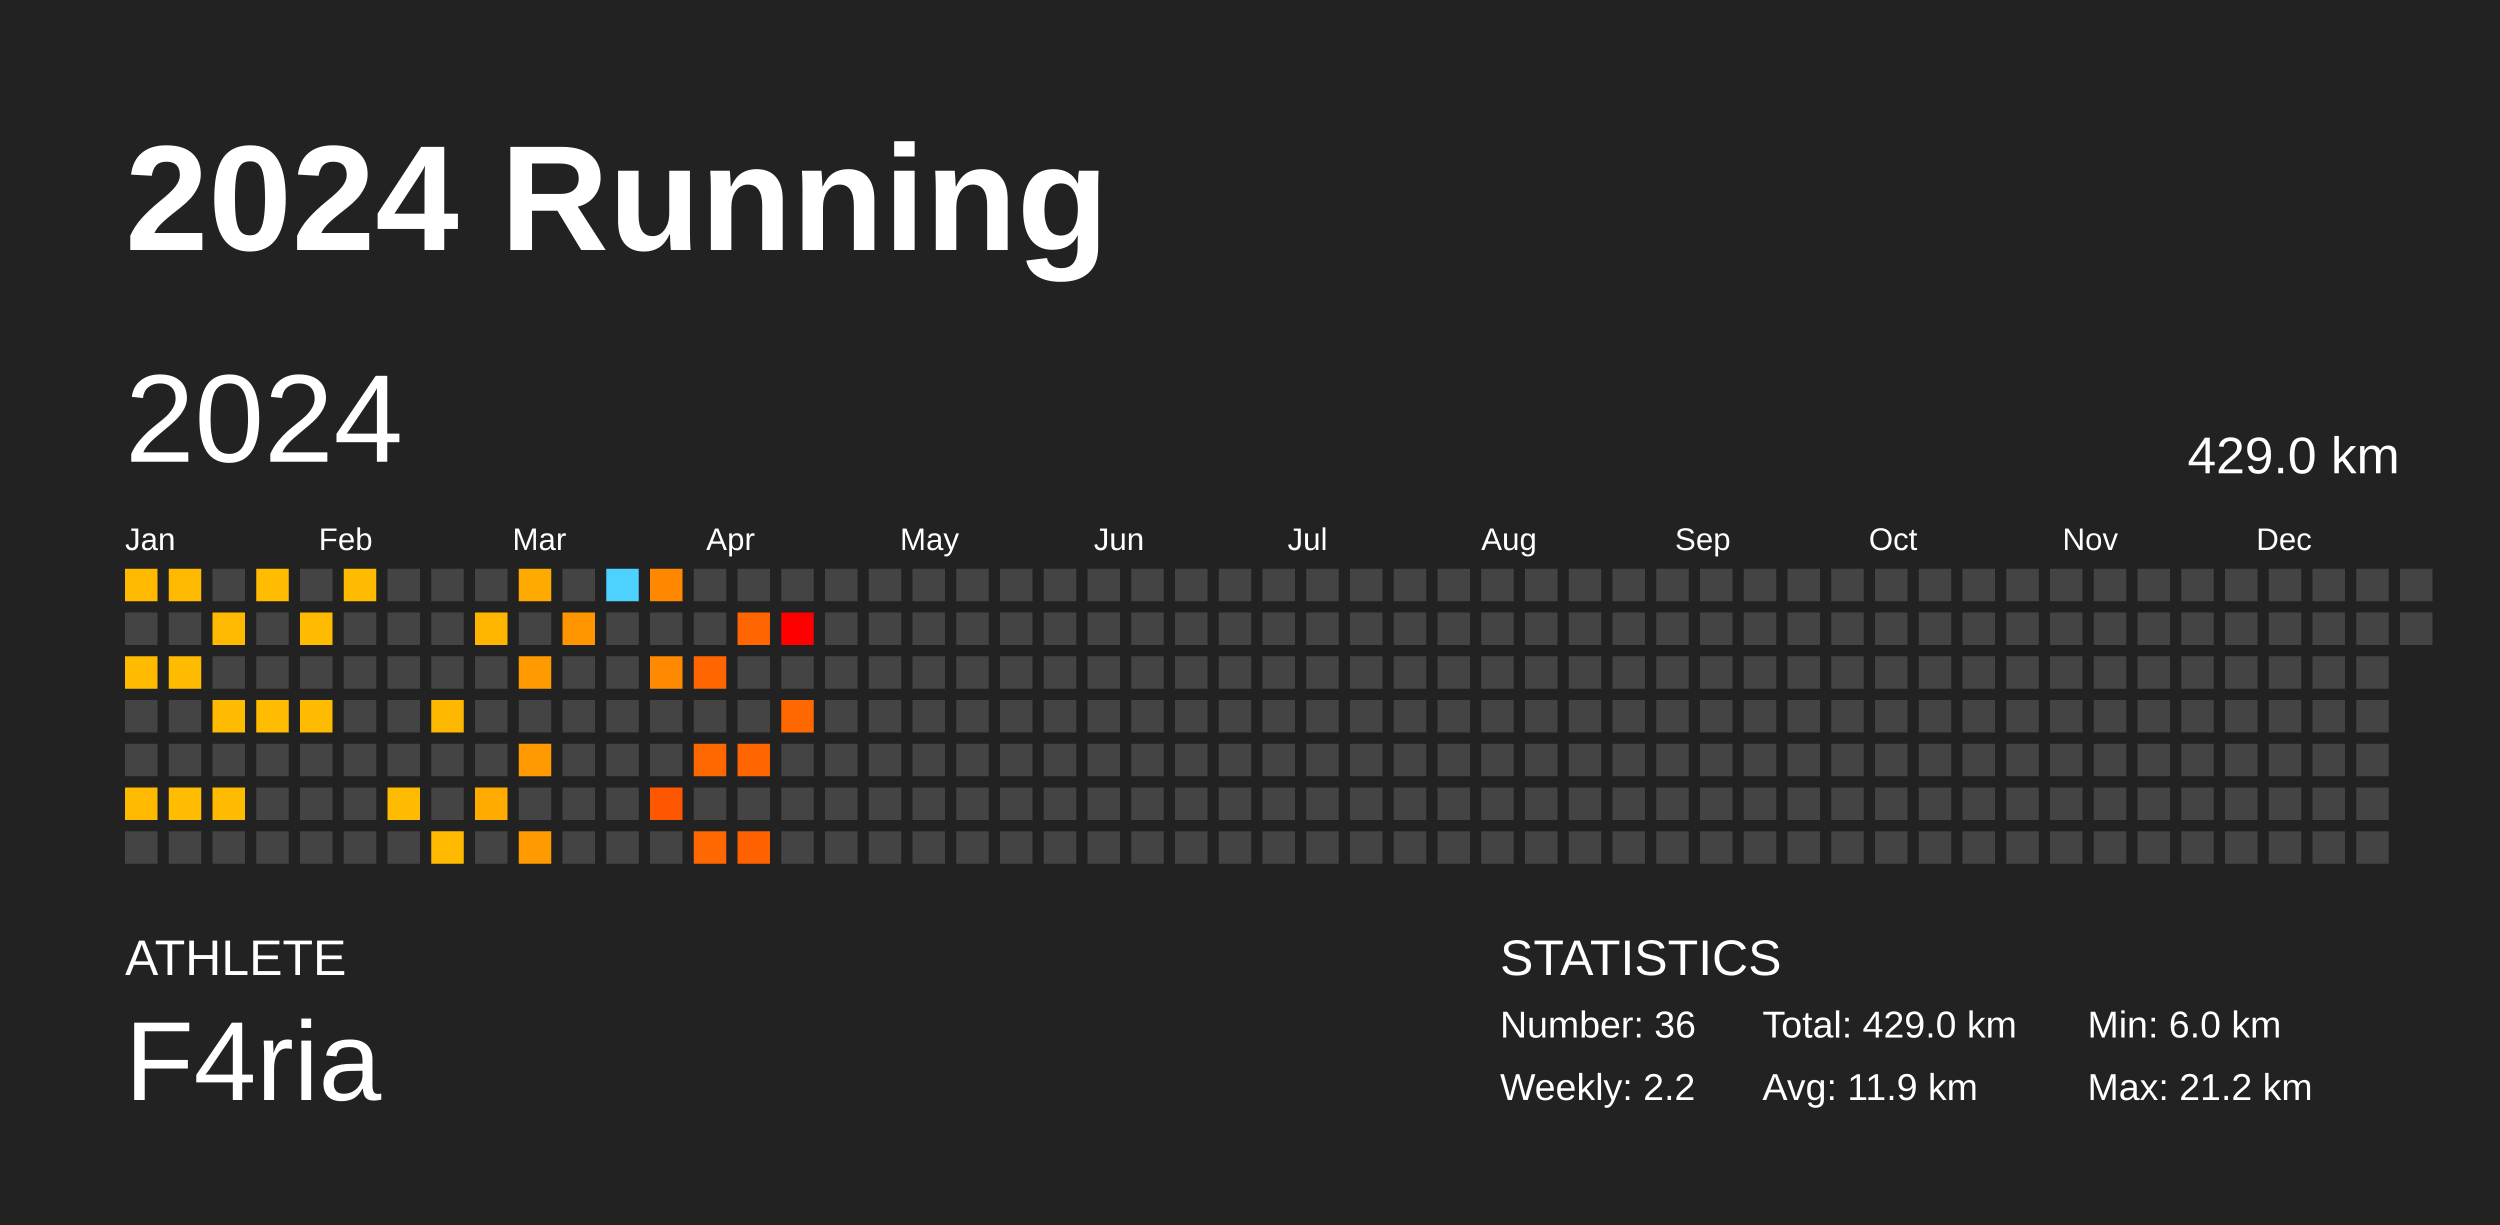
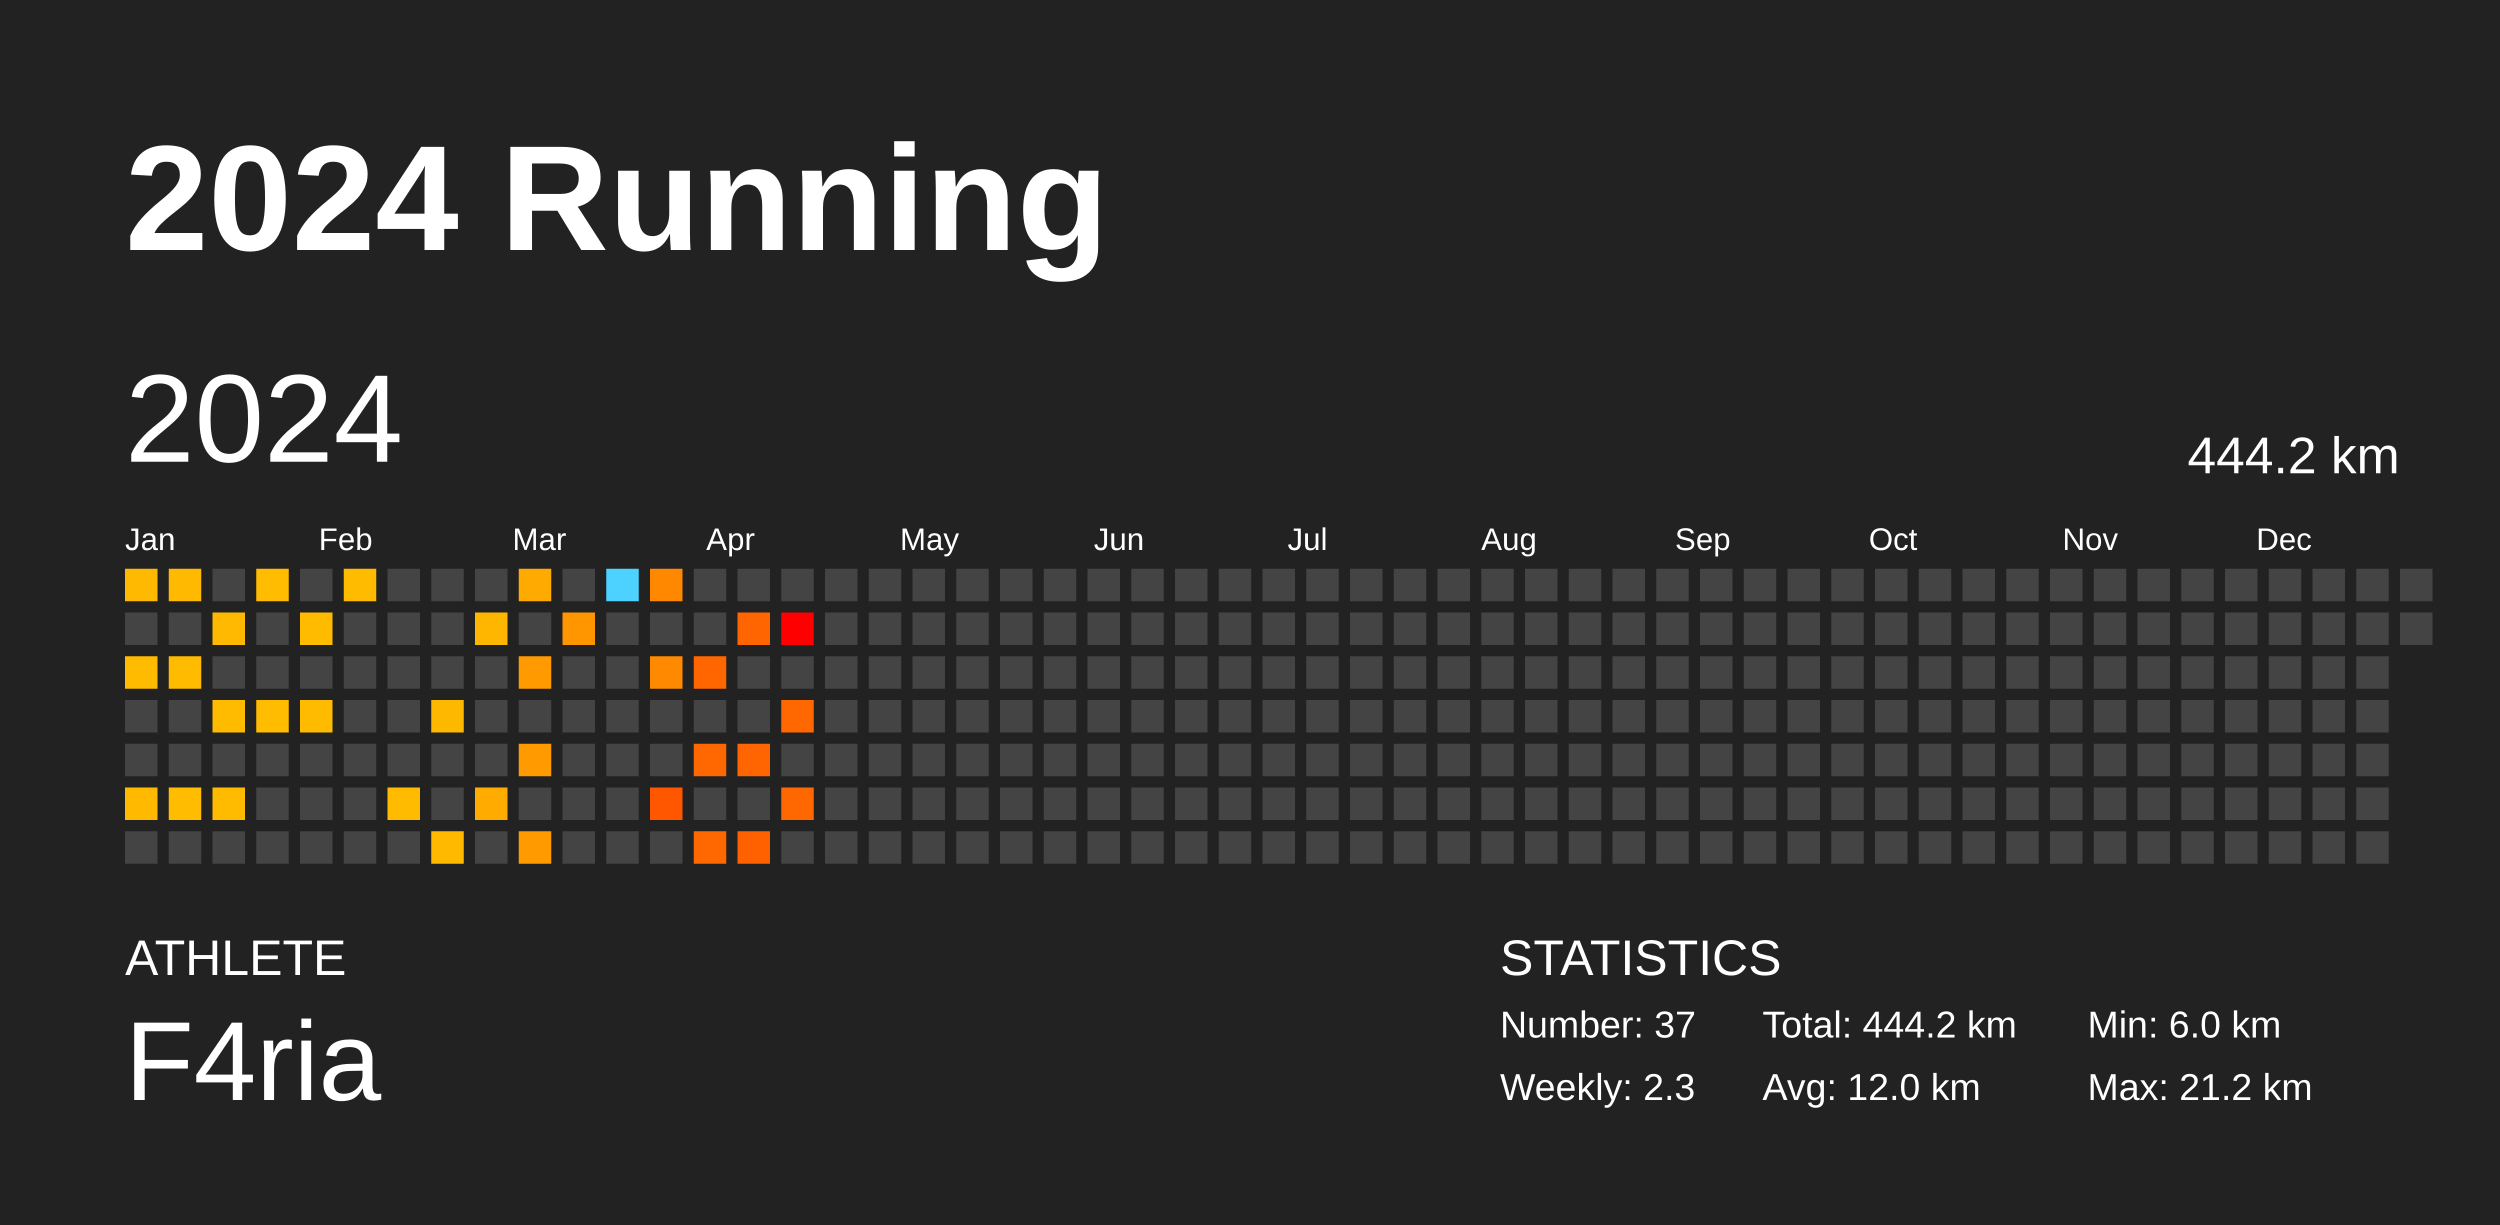
<svg xmlns="http://www.w3.org/2000/svg" baseProfile="full" height="98mm" version="1.1" viewBox="0,0,200,98" width="200mm">
  <defs />
  <rect fill="#222222" height="98" width="200" x="0" y="0" />
  <text fill="#FFFFFF" style="font-size:12px; font-family:Arial; font-weight:bold;" x="10" y="20">2024 Running</text>
  <text fill="#FFFFFF" style="font-size:4px; font-family:Arial" x="10" y="78">ATHLETE</text>
  <text fill="#FFFFFF" style="font-size:9px; font-family:Arial" x="10" y="88">F4ria</text>
  <text fill="#FFFFFF" style="font-size:4px; font-family:Arial" x="120" y="78">STATISTICS</text>
-   <text fill="#FFFFFF" style="font-size:3px; font-family:Arial" x="120" y="83">Number: 36</text>
-   <text fill="#FFFFFF" style="font-size:3px; font-family:Arial" x="120" y="88">Weekly: 2.2</text>
-   <text fill="#FFFFFF" style="font-size:3px; font-family:Arial" x="141" y="83">Total: 429.0 km</text>
-   <text fill="#FFFFFF" style="font-size:3px; font-family:Arial" x="141" y="88">Avg: 11.9 km</text>
+   <text fill="#FFFFFF" style="font-size:3px; font-family:Arial" x="120" y="83">Number: 37</text>
+   <text fill="#FFFFFF" style="font-size:3px; font-family:Arial" x="120" y="88">Weekly: 2.3</text>
+   <text fill="#FFFFFF" style="font-size:3px; font-family:Arial" x="141" y="83">Total: 444.2 km</text>
+   <text fill="#FFFFFF" style="font-size:3px; font-family:Arial" x="141" y="88">Avg: 12.0 km</text>
  <text fill="#FFFFFF" style="font-size:3px; font-family:Arial" x="167" y="83">Min: 6.0 km</text>
  <text fill="#FFFFFF" style="font-size:3px; font-family:Arial" x="167" y="88">Max: 21.2 km</text>
  <text dominant-baseline="hanging" fill="#FFFFFF" style="font-size:10.0px; font-family:Arial;" x="10" y="30">2024</text>
-   <text dominant-baseline="hanging" fill="#FFFFFF" style="font-size:4.125px; font-family:Arial;" x="175" y="35">429.0 km</text>
+   <text dominant-baseline="hanging" fill="#FFFFFF" style="font-size:4.125px; font-family:Arial;" x="175" y="35">444.2 km</text>
  <text fill="#FFFFFF" style="font-size:2.5px; font-family:Arial" x="10.0" y="44">Jan</text>
  <text fill="#FFFFFF" style="font-size:2.5px; font-family:Arial" x="25.5" y="44">Feb</text>
  <text fill="#FFFFFF" style="font-size:2.5px; font-family:Arial" x="41.0" y="44">Mar</text>
  <text fill="#FFFFFF" style="font-size:2.5px; font-family:Arial" x="56.5" y="44">Apr</text>
  <text fill="#FFFFFF" style="font-size:2.5px; font-family:Arial" x="72.0" y="44">May</text>
  <text fill="#FFFFFF" style="font-size:2.5px; font-family:Arial" x="87.5" y="44">Jun</text>
  <text fill="#FFFFFF" style="font-size:2.5px; font-family:Arial" x="103.0" y="44">Jul</text>
  <text fill="#FFFFFF" style="font-size:2.5px; font-family:Arial" x="118.5" y="44">Aug</text>
  <text fill="#FFFFFF" style="font-size:2.5px; font-family:Arial" x="134.0" y="44">Sep</text>
  <text fill="#FFFFFF" style="font-size:2.5px; font-family:Arial" x="149.5" y="44">Oct</text>
  <text fill="#FFFFFF" style="font-size:2.5px; font-family:Arial" x="165.0" y="44">Nov</text>
  <text fill="#FFFFFF" style="font-size:2.5px; font-family:Arial" x="180.5" y="44">Dec</text>
  <rect fill="#ffb900" height="2.6" width="2.6" x="10.0" y="45.5" />
  <rect fill="#444444" height="2.6" width="2.6" x="10.0" y="49.0" />
  <rect fill="#ffbb00" height="2.6" width="2.6" x="10.0" y="52.5" />
  <rect fill="#444444" height="2.6" width="2.6" x="10.0" y="56.0" />
  <rect fill="#444444" height="2.6" width="2.6" x="10.0" y="59.5" />
  <rect fill="#ffba00" height="2.6" width="2.6" x="10.0" y="63.0" />
  <rect fill="#444444" height="2.6" width="2.6" x="10.0" y="66.5" />
  <rect fill="#ffb900" height="2.6" width="2.6" x="13.5" y="45.5" />
  <rect fill="#444444" height="2.6" width="2.6" x="13.5" y="49.0" />
  <rect fill="#ffbb00" height="2.6" width="2.6" x="13.5" y="52.5" />
  <rect fill="#444444" height="2.6" width="2.6" x="13.5" y="56.0" />
  <rect fill="#444444" height="2.6" width="2.6" x="13.5" y="59.5" />
  <rect fill="#ffbc00" height="2.6" width="2.6" x="13.5" y="63.0" />
  <rect fill="#444444" height="2.6" width="2.6" x="13.5" y="66.5" />
  <rect fill="#444444" height="2.6" width="2.6" x="17.0" y="45.5" />
  <rect fill="#ffb900" height="2.6" width="2.6" x="17.0" y="49.0" />
  <rect fill="#444444" height="2.6" width="2.6" x="17.0" y="52.5" />
  <rect fill="#ffbb00" height="2.6" width="2.6" x="17.0" y="56.0" />
  <rect fill="#444444" height="2.6" width="2.6" x="17.0" y="59.5" />
  <rect fill="#ffbb00" height="2.6" width="2.6" x="17.0" y="63.0" />
  <rect fill="#444444" height="2.6" width="2.6" x="17.0" y="66.5" />
  <rect fill="#ffbc00" height="2.6" width="2.6" x="20.5" y="45.5" />
  <rect fill="#444444" height="2.6" width="2.6" x="20.5" y="49.0" />
  <rect fill="#444444" height="2.6" width="2.6" x="20.5" y="52.5" />
  <rect fill="#ffbc00" height="2.6" width="2.6" x="20.5" y="56.0" />
  <rect fill="#444444" height="2.6" width="2.6" x="20.5" y="59.5" />
  <rect fill="#444444" height="2.6" width="2.6" x="20.5" y="63.0" />
  <rect fill="#444444" height="2.6" width="2.6" x="20.5" y="66.5" />
  <rect fill="#444444" height="2.6" width="2.6" x="24.0" y="45.5" />
  <rect fill="#ffbb00" height="2.6" width="2.6" x="24.0" y="49.0" />
  <rect fill="#444444" height="2.6" width="2.6" x="24.0" y="52.5" />
  <rect fill="#ffbb00" height="2.6" width="2.6" x="24.0" y="56.0" />
  <rect fill="#444444" height="2.6" width="2.6" x="24.0" y="59.5" />
  <rect fill="#444444" height="2.6" width="2.6" x="24.0" y="63.0" />
  <rect fill="#444444" height="2.6" width="2.6" x="24.0" y="66.5" />
  <rect fill="#ffbb00" height="2.6" width="2.6" x="27.5" y="45.5" />
  <rect fill="#444444" height="2.6" width="2.6" x="27.5" y="49.0" />
  <rect fill="#444444" height="2.6" width="2.6" x="27.5" y="52.5" />
  <rect fill="#444444" height="2.6" width="2.6" x="27.5" y="56.0" />
  <rect fill="#444444" height="2.6" width="2.6" x="27.5" y="59.5" />
  <rect fill="#444444" height="2.6" width="2.6" x="27.5" y="63.0" />
  <rect fill="#444444" height="2.6" width="2.6" x="27.5" y="66.5" />
  <rect fill="#444444" height="2.6" width="2.6" x="31.0" y="45.5" />
  <rect fill="#444444" height="2.6" width="2.6" x="31.0" y="49.0" />
  <rect fill="#444444" height="2.6" width="2.6" x="31.0" y="52.5" />
  <rect fill="#444444" height="2.6" width="2.6" x="31.0" y="56.0" />
  <rect fill="#444444" height="2.6" width="2.6" x="31.0" y="59.5" />
  <rect fill="#ffbb00" height="2.6" width="2.6" x="31.0" y="63.0" />
  <rect fill="#444444" height="2.6" width="2.6" x="31.0" y="66.5" />
  <rect fill="#444444" height="2.6" width="2.6" x="34.5" y="45.5" />
  <rect fill="#444444" height="2.6" width="2.6" x="34.5" y="49.0" />
  <rect fill="#444444" height="2.6" width="2.6" x="34.5" y="52.5" />
  <rect fill="#ffb800" height="2.6" width="2.6" x="34.5" y="56.0" />
  <rect fill="#444444" height="2.6" width="2.6" x="34.5" y="59.5" />
  <rect fill="#444444" height="2.6" width="2.6" x="34.5" y="63.0" />
  <rect fill="#ffba00" height="2.6" width="2.6" x="34.5" y="66.5" />
  <rect fill="#444444" height="2.6" width="2.6" x="38.0" y="45.5" />
  <rect fill="#ffb600" height="2.6" width="2.6" x="38.0" y="49.0" />
  <rect fill="#444444" height="2.6" width="2.6" x="38.0" y="52.5" />
  <rect fill="#444444" height="2.6" width="2.6" x="38.0" y="56.0" />
  <rect fill="#444444" height="2.6" width="2.6" x="38.0" y="59.5" />
  <rect fill="#ffab00" height="2.6" width="2.6" x="38.0" y="63.0" />
  <rect fill="#444444" height="2.6" width="2.6" x="38.0" y="66.5" />
  <rect fill="#ffaa00" height="2.6" width="2.6" x="41.5" y="45.5" />
  <rect fill="#444444" height="2.6" width="2.6" x="41.5" y="49.0" />
  <rect fill="#ff9b00" height="2.6" width="2.6" x="41.5" y="52.5" />
  <rect fill="#444444" height="2.6" width="2.6" x="41.5" y="56.0" />
  <rect fill="#ff9a00" height="2.6" width="2.6" x="41.5" y="59.5" />
  <rect fill="#444444" height="2.6" width="2.6" x="41.5" y="63.0" />
  <rect fill="#ff9a00" height="2.6" width="2.6" x="41.5" y="66.5" />
  <rect fill="#444444" height="2.6" width="2.6" x="45.0" y="45.5" />
  <rect fill="#ff9600" height="2.6" width="2.6" x="45.0" y="49.0" />
  <rect fill="#444444" height="2.6" width="2.6" x="45.0" y="52.5" />
  <rect fill="#444444" height="2.6" width="2.6" x="45.0" y="56.0" />
  <rect fill="#444444" height="2.6" width="2.6" x="45.0" y="59.5" />
  <rect fill="#444444" height="2.6" width="2.6" x="45.0" y="63.0" />
  <rect fill="#444444" height="2.6" width="2.6" x="45.0" y="66.5" />
  <rect fill="#4dd2ff" height="2.6" width="2.6" x="48.5" y="45.5" />
  <rect fill="#444444" height="2.6" width="2.6" x="48.5" y="49.0" />
  <rect fill="#444444" height="2.6" width="2.6" x="48.5" y="52.5" />
  <rect fill="#444444" height="2.6" width="2.6" x="48.5" y="56.0" />
  <rect fill="#444444" height="2.6" width="2.6" x="48.5" y="59.5" />
  <rect fill="#444444" height="2.6" width="2.6" x="48.5" y="63.0" />
  <rect fill="#444444" height="2.6" width="2.6" x="48.5" y="66.5" />
  <rect fill="#ff8800" height="2.6" width="2.6" x="52.0" y="45.5" />
  <rect fill="#444444" height="2.6" width="2.6" x="52.0" y="49.0" />
  <rect fill="#ff8900" height="2.6" width="2.6" x="52.0" y="52.5" />
  <rect fill="#444444" height="2.6" width="2.6" x="52.0" y="56.0" />
  <rect fill="#444444" height="2.6" width="2.6" x="52.0" y="59.5" />
  <rect fill="#ff5700" height="2.6" width="2.6" x="52.0" y="63.0" />
  <rect fill="#444444" height="2.6" width="2.6" x="52.0" y="66.5" />
  <rect fill="#444444" height="2.6" width="2.6" x="55.5" y="45.5" />
  <rect fill="#444444" height="2.6" width="2.6" x="55.5" y="49.0" />
  <rect fill="#ff6600" height="2.6" width="2.6" x="55.5" y="52.5" />
  <rect fill="#444444" height="2.6" width="2.6" x="55.5" y="56.0" />
  <rect fill="#ff6800" height="2.6" width="2.6" x="55.5" y="59.5" />
  <rect fill="#444444" height="2.6" width="2.6" x="55.5" y="63.0" />
  <rect fill="#ff6700" height="2.6" width="2.6" x="55.5" y="66.5" />
  <rect fill="#444444" height="2.6" width="2.6" x="59.0" y="45.5" />
  <rect fill="#ff6500" height="2.6" width="2.6" x="59.0" y="49.0" />
  <rect fill="#444444" height="2.6" width="2.6" x="59.0" y="52.5" />
  <rect fill="#444444" height="2.6" width="2.6" x="59.0" y="56.0" />
  <rect fill="#ff6500" height="2.6" width="2.6" x="59.0" y="59.5" />
  <rect fill="#444444" height="2.6" width="2.6" x="59.0" y="63.0" />
  <rect fill="#ff6000" height="2.6" width="2.6" x="59.0" y="66.5" />
  <rect fill="#444444" height="2.6" width="2.6" x="62.5" y="45.5" />
  <rect fill="red" height="2.6" width="2.6" x="62.5" y="49.0" />
  <rect fill="#444444" height="2.6" width="2.6" x="62.5" y="52.5" />
  <rect fill="#ff6700" height="2.6" width="2.6" x="62.5" y="56.0" />
  <rect fill="#444444" height="2.6" width="2.6" x="62.5" y="59.5" />
-   <rect fill="#444444" height="2.6" width="2.6" x="62.5" y="63.0" />
+   <rect fill="#ff6700" height="2.6" width="2.6" x="62.5" y="63.0" />
  <rect fill="#444444" height="2.6" width="2.6" x="62.5" y="66.5" />
  <rect fill="#444444" height="2.6" width="2.6" x="66.0" y="45.5" />
  <rect fill="#444444" height="2.6" width="2.6" x="66.0" y="49.0" />
  <rect fill="#444444" height="2.6" width="2.6" x="66.0" y="52.5" />
  <rect fill="#444444" height="2.6" width="2.6" x="66.0" y="56.0" />
  <rect fill="#444444" height="2.6" width="2.6" x="66.0" y="59.5" />
  <rect fill="#444444" height="2.6" width="2.6" x="66.0" y="63.0" />
  <rect fill="#444444" height="2.6" width="2.6" x="66.0" y="66.5" />
  <rect fill="#444444" height="2.6" width="2.6" x="69.5" y="45.5" />
  <rect fill="#444444" height="2.6" width="2.6" x="69.5" y="49.0" />
  <rect fill="#444444" height="2.6" width="2.6" x="69.5" y="52.5" />
  <rect fill="#444444" height="2.6" width="2.6" x="69.5" y="56.0" />
  <rect fill="#444444" height="2.6" width="2.6" x="69.5" y="59.5" />
  <rect fill="#444444" height="2.6" width="2.6" x="69.5" y="63.0" />
  <rect fill="#444444" height="2.6" width="2.6" x="69.5" y="66.5" />
  <rect fill="#444444" height="2.6" width="2.6" x="73.0" y="45.5" />
  <rect fill="#444444" height="2.6" width="2.6" x="73.0" y="49.0" />
  <rect fill="#444444" height="2.6" width="2.6" x="73.0" y="52.5" />
  <rect fill="#444444" height="2.6" width="2.6" x="73.0" y="56.0" />
  <rect fill="#444444" height="2.6" width="2.6" x="73.0" y="59.5" />
  <rect fill="#444444" height="2.6" width="2.6" x="73.0" y="63.0" />
  <rect fill="#444444" height="2.6" width="2.6" x="73.0" y="66.5" />
  <rect fill="#444444" height="2.6" width="2.6" x="76.5" y="45.5" />
  <rect fill="#444444" height="2.6" width="2.6" x="76.5" y="49.0" />
  <rect fill="#444444" height="2.6" width="2.6" x="76.5" y="52.5" />
  <rect fill="#444444" height="2.6" width="2.6" x="76.5" y="56.0" />
  <rect fill="#444444" height="2.6" width="2.6" x="76.5" y="59.5" />
  <rect fill="#444444" height="2.6" width="2.6" x="76.5" y="63.0" />
  <rect fill="#444444" height="2.6" width="2.6" x="76.5" y="66.5" />
  <rect fill="#444444" height="2.6" width="2.6" x="80.0" y="45.5" />
  <rect fill="#444444" height="2.6" width="2.6" x="80.0" y="49.0" />
  <rect fill="#444444" height="2.6" width="2.6" x="80.0" y="52.5" />
  <rect fill="#444444" height="2.6" width="2.6" x="80.0" y="56.0" />
  <rect fill="#444444" height="2.6" width="2.6" x="80.0" y="59.5" />
  <rect fill="#444444" height="2.6" width="2.6" x="80.0" y="63.0" />
  <rect fill="#444444" height="2.6" width="2.6" x="80.0" y="66.5" />
  <rect fill="#444444" height="2.6" width="2.6" x="83.5" y="45.5" />
  <rect fill="#444444" height="2.6" width="2.6" x="83.5" y="49.0" />
  <rect fill="#444444" height="2.6" width="2.6" x="83.5" y="52.5" />
  <rect fill="#444444" height="2.6" width="2.6" x="83.5" y="56.0" />
  <rect fill="#444444" height="2.6" width="2.6" x="83.5" y="59.5" />
  <rect fill="#444444" height="2.6" width="2.6" x="83.5" y="63.0" />
  <rect fill="#444444" height="2.6" width="2.6" x="83.5" y="66.5" />
  <rect fill="#444444" height="2.6" width="2.6" x="87.0" y="45.5" />
  <rect fill="#444444" height="2.6" width="2.6" x="87.0" y="49.0" />
  <rect fill="#444444" height="2.6" width="2.6" x="87.0" y="52.5" />
  <rect fill="#444444" height="2.6" width="2.6" x="87.0" y="56.0" />
  <rect fill="#444444" height="2.6" width="2.6" x="87.0" y="59.5" />
  <rect fill="#444444" height="2.6" width="2.6" x="87.0" y="63.0" />
  <rect fill="#444444" height="2.6" width="2.6" x="87.0" y="66.5" />
  <rect fill="#444444" height="2.6" width="2.6" x="90.5" y="45.5" />
  <rect fill="#444444" height="2.6" width="2.6" x="90.5" y="49.0" />
  <rect fill="#444444" height="2.6" width="2.6" x="90.5" y="52.5" />
  <rect fill="#444444" height="2.6" width="2.6" x="90.5" y="56.0" />
  <rect fill="#444444" height="2.6" width="2.6" x="90.5" y="59.5" />
  <rect fill="#444444" height="2.6" width="2.6" x="90.5" y="63.0" />
  <rect fill="#444444" height="2.6" width="2.6" x="90.5" y="66.5" />
  <rect fill="#444444" height="2.6" width="2.6" x="94.0" y="45.5" />
  <rect fill="#444444" height="2.6" width="2.6" x="94.0" y="49.0" />
  <rect fill="#444444" height="2.6" width="2.6" x="94.0" y="52.5" />
  <rect fill="#444444" height="2.6" width="2.6" x="94.0" y="56.0" />
  <rect fill="#444444" height="2.6" width="2.6" x="94.0" y="59.5" />
  <rect fill="#444444" height="2.6" width="2.6" x="94.0" y="63.0" />
  <rect fill="#444444" height="2.6" width="2.6" x="94.0" y="66.5" />
  <rect fill="#444444" height="2.6" width="2.6" x="97.5" y="45.5" />
  <rect fill="#444444" height="2.6" width="2.6" x="97.5" y="49.0" />
  <rect fill="#444444" height="2.6" width="2.6" x="97.5" y="52.5" />
  <rect fill="#444444" height="2.6" width="2.6" x="97.5" y="56.0" />
  <rect fill="#444444" height="2.6" width="2.6" x="97.5" y="59.5" />
  <rect fill="#444444" height="2.6" width="2.6" x="97.5" y="63.0" />
  <rect fill="#444444" height="2.6" width="2.6" x="97.5" y="66.5" />
  <rect fill="#444444" height="2.6" width="2.6" x="101.0" y="45.5" />
  <rect fill="#444444" height="2.6" width="2.6" x="101.0" y="49.0" />
  <rect fill="#444444" height="2.6" width="2.6" x="101.0" y="52.5" />
  <rect fill="#444444" height="2.6" width="2.6" x="101.0" y="56.0" />
  <rect fill="#444444" height="2.6" width="2.6" x="101.0" y="59.5" />
  <rect fill="#444444" height="2.6" width="2.6" x="101.0" y="63.0" />
  <rect fill="#444444" height="2.6" width="2.6" x="101.0" y="66.5" />
  <rect fill="#444444" height="2.6" width="2.6" x="104.5" y="45.5" />
  <rect fill="#444444" height="2.6" width="2.6" x="104.5" y="49.0" />
  <rect fill="#444444" height="2.6" width="2.6" x="104.5" y="52.5" />
  <rect fill="#444444" height="2.6" width="2.6" x="104.5" y="56.0" />
  <rect fill="#444444" height="2.6" width="2.6" x="104.5" y="59.5" />
  <rect fill="#444444" height="2.6" width="2.6" x="104.5" y="63.0" />
  <rect fill="#444444" height="2.6" width="2.6" x="104.5" y="66.5" />
  <rect fill="#444444" height="2.6" width="2.6" x="108.0" y="45.5" />
  <rect fill="#444444" height="2.6" width="2.6" x="108.0" y="49.0" />
  <rect fill="#444444" height="2.6" width="2.6" x="108.0" y="52.5" />
  <rect fill="#444444" height="2.6" width="2.6" x="108.0" y="56.0" />
  <rect fill="#444444" height="2.6" width="2.6" x="108.0" y="59.5" />
  <rect fill="#444444" height="2.6" width="2.6" x="108.0" y="63.0" />
  <rect fill="#444444" height="2.6" width="2.6" x="108.0" y="66.5" />
  <rect fill="#444444" height="2.6" width="2.6" x="111.5" y="45.5" />
  <rect fill="#444444" height="2.6" width="2.6" x="111.5" y="49.0" />
  <rect fill="#444444" height="2.6" width="2.6" x="111.5" y="52.5" />
  <rect fill="#444444" height="2.6" width="2.6" x="111.5" y="56.0" />
  <rect fill="#444444" height="2.6" width="2.6" x="111.5" y="59.5" />
  <rect fill="#444444" height="2.6" width="2.6" x="111.5" y="63.0" />
  <rect fill="#444444" height="2.6" width="2.6" x="111.5" y="66.5" />
  <rect fill="#444444" height="2.6" width="2.6" x="115.0" y="45.5" />
  <rect fill="#444444" height="2.6" width="2.6" x="115.0" y="49.0" />
  <rect fill="#444444" height="2.6" width="2.6" x="115.0" y="52.5" />
  <rect fill="#444444" height="2.6" width="2.6" x="115.0" y="56.0" />
  <rect fill="#444444" height="2.6" width="2.6" x="115.0" y="59.5" />
  <rect fill="#444444" height="2.6" width="2.6" x="115.0" y="63.0" />
  <rect fill="#444444" height="2.6" width="2.6" x="115.0" y="66.5" />
  <rect fill="#444444" height="2.6" width="2.6" x="118.5" y="45.5" />
  <rect fill="#444444" height="2.6" width="2.6" x="118.5" y="49.0" />
  <rect fill="#444444" height="2.6" width="2.6" x="118.5" y="52.5" />
  <rect fill="#444444" height="2.6" width="2.6" x="118.5" y="56.0" />
  <rect fill="#444444" height="2.6" width="2.6" x="118.5" y="59.5" />
  <rect fill="#444444" height="2.6" width="2.6" x="118.5" y="63.0" />
  <rect fill="#444444" height="2.6" width="2.6" x="118.5" y="66.5" />
  <rect fill="#444444" height="2.6" width="2.6" x="122.0" y="45.5" />
  <rect fill="#444444" height="2.6" width="2.6" x="122.0" y="49.0" />
  <rect fill="#444444" height="2.6" width="2.6" x="122.0" y="52.5" />
  <rect fill="#444444" height="2.6" width="2.6" x="122.0" y="56.0" />
  <rect fill="#444444" height="2.6" width="2.6" x="122.0" y="59.5" />
  <rect fill="#444444" height="2.6" width="2.6" x="122.0" y="63.0" />
  <rect fill="#444444" height="2.6" width="2.6" x="122.0" y="66.5" />
  <rect fill="#444444" height="2.6" width="2.6" x="125.5" y="45.5" />
  <rect fill="#444444" height="2.6" width="2.6" x="125.5" y="49.0" />
  <rect fill="#444444" height="2.6" width="2.6" x="125.5" y="52.5" />
  <rect fill="#444444" height="2.6" width="2.6" x="125.5" y="56.0" />
  <rect fill="#444444" height="2.6" width="2.6" x="125.5" y="59.5" />
  <rect fill="#444444" height="2.6" width="2.6" x="125.5" y="63.0" />
  <rect fill="#444444" height="2.6" width="2.6" x="125.5" y="66.5" />
  <rect fill="#444444" height="2.6" width="2.6" x="129.0" y="45.5" />
  <rect fill="#444444" height="2.6" width="2.6" x="129.0" y="49.0" />
  <rect fill="#444444" height="2.6" width="2.6" x="129.0" y="52.5" />
  <rect fill="#444444" height="2.6" width="2.6" x="129.0" y="56.0" />
  <rect fill="#444444" height="2.6" width="2.6" x="129.0" y="59.5" />
  <rect fill="#444444" height="2.6" width="2.6" x="129.0" y="63.0" />
  <rect fill="#444444" height="2.6" width="2.6" x="129.0" y="66.5" />
  <rect fill="#444444" height="2.6" width="2.6" x="132.5" y="45.5" />
  <rect fill="#444444" height="2.6" width="2.6" x="132.5" y="49.0" />
  <rect fill="#444444" height="2.6" width="2.6" x="132.5" y="52.5" />
  <rect fill="#444444" height="2.6" width="2.6" x="132.5" y="56.0" />
  <rect fill="#444444" height="2.6" width="2.6" x="132.5" y="59.5" />
  <rect fill="#444444" height="2.6" width="2.6" x="132.5" y="63.0" />
  <rect fill="#444444" height="2.6" width="2.6" x="132.5" y="66.5" />
  <rect fill="#444444" height="2.6" width="2.6" x="136.0" y="45.5" />
  <rect fill="#444444" height="2.6" width="2.6" x="136.0" y="49.0" />
  <rect fill="#444444" height="2.6" width="2.6" x="136.0" y="52.5" />
  <rect fill="#444444" height="2.6" width="2.6" x="136.0" y="56.0" />
  <rect fill="#444444" height="2.6" width="2.6" x="136.0" y="59.5" />
  <rect fill="#444444" height="2.6" width="2.6" x="136.0" y="63.0" />
  <rect fill="#444444" height="2.6" width="2.6" x="136.0" y="66.5" />
  <rect fill="#444444" height="2.6" width="2.6" x="139.5" y="45.5" />
  <rect fill="#444444" height="2.6" width="2.6" x="139.5" y="49.0" />
  <rect fill="#444444" height="2.6" width="2.6" x="139.5" y="52.5" />
  <rect fill="#444444" height="2.6" width="2.6" x="139.5" y="56.0" />
  <rect fill="#444444" height="2.6" width="2.6" x="139.5" y="59.5" />
  <rect fill="#444444" height="2.6" width="2.6" x="139.5" y="63.0" />
  <rect fill="#444444" height="2.6" width="2.6" x="139.5" y="66.5" />
  <rect fill="#444444" height="2.6" width="2.6" x="143.0" y="45.5" />
  <rect fill="#444444" height="2.6" width="2.6" x="143.0" y="49.0" />
  <rect fill="#444444" height="2.6" width="2.6" x="143.0" y="52.5" />
  <rect fill="#444444" height="2.6" width="2.6" x="143.0" y="56.0" />
  <rect fill="#444444" height="2.6" width="2.6" x="143.0" y="59.5" />
  <rect fill="#444444" height="2.6" width="2.6" x="143.0" y="63.0" />
  <rect fill="#444444" height="2.6" width="2.6" x="143.0" y="66.5" />
  <rect fill="#444444" height="2.6" width="2.6" x="146.5" y="45.5" />
  <rect fill="#444444" height="2.6" width="2.6" x="146.5" y="49.0" />
  <rect fill="#444444" height="2.6" width="2.6" x="146.5" y="52.5" />
  <rect fill="#444444" height="2.6" width="2.6" x="146.5" y="56.0" />
  <rect fill="#444444" height="2.6" width="2.6" x="146.5" y="59.5" />
  <rect fill="#444444" height="2.6" width="2.6" x="146.5" y="63.0" />
  <rect fill="#444444" height="2.6" width="2.6" x="146.5" y="66.5" />
  <rect fill="#444444" height="2.6" width="2.6" x="150.0" y="45.5" />
  <rect fill="#444444" height="2.6" width="2.6" x="150.0" y="49.0" />
  <rect fill="#444444" height="2.6" width="2.6" x="150.0" y="52.5" />
  <rect fill="#444444" height="2.6" width="2.6" x="150.0" y="56.0" />
  <rect fill="#444444" height="2.6" width="2.6" x="150.0" y="59.5" />
  <rect fill="#444444" height="2.6" width="2.6" x="150.0" y="63.0" />
  <rect fill="#444444" height="2.6" width="2.6" x="150.0" y="66.5" />
  <rect fill="#444444" height="2.6" width="2.6" x="153.5" y="45.5" />
  <rect fill="#444444" height="2.6" width="2.6" x="153.5" y="49.0" />
  <rect fill="#444444" height="2.6" width="2.6" x="153.5" y="52.5" />
  <rect fill="#444444" height="2.6" width="2.6" x="153.5" y="56.0" />
  <rect fill="#444444" height="2.6" width="2.6" x="153.5" y="59.5" />
  <rect fill="#444444" height="2.6" width="2.6" x="153.5" y="63.0" />
  <rect fill="#444444" height="2.6" width="2.6" x="153.5" y="66.5" />
  <rect fill="#444444" height="2.6" width="2.6" x="157.0" y="45.5" />
  <rect fill="#444444" height="2.6" width="2.6" x="157.0" y="49.0" />
  <rect fill="#444444" height="2.6" width="2.6" x="157.0" y="52.5" />
  <rect fill="#444444" height="2.6" width="2.6" x="157.0" y="56.0" />
  <rect fill="#444444" height="2.6" width="2.6" x="157.0" y="59.5" />
  <rect fill="#444444" height="2.6" width="2.6" x="157.0" y="63.0" />
  <rect fill="#444444" height="2.6" width="2.6" x="157.0" y="66.5" />
  <rect fill="#444444" height="2.6" width="2.6" x="160.5" y="45.5" />
  <rect fill="#444444" height="2.6" width="2.6" x="160.5" y="49.0" />
  <rect fill="#444444" height="2.6" width="2.6" x="160.5" y="52.5" />
  <rect fill="#444444" height="2.6" width="2.6" x="160.5" y="56.0" />
  <rect fill="#444444" height="2.6" width="2.6" x="160.5" y="59.5" />
  <rect fill="#444444" height="2.6" width="2.6" x="160.5" y="63.0" />
  <rect fill="#444444" height="2.6" width="2.6" x="160.5" y="66.5" />
  <rect fill="#444444" height="2.6" width="2.6" x="164.0" y="45.5" />
  <rect fill="#444444" height="2.6" width="2.6" x="164.0" y="49.0" />
  <rect fill="#444444" height="2.6" width="2.6" x="164.0" y="52.5" />
  <rect fill="#444444" height="2.6" width="2.6" x="164.0" y="56.0" />
  <rect fill="#444444" height="2.6" width="2.6" x="164.0" y="59.5" />
  <rect fill="#444444" height="2.6" width="2.6" x="164.0" y="63.0" />
  <rect fill="#444444" height="2.6" width="2.6" x="164.0" y="66.5" />
  <rect fill="#444444" height="2.6" width="2.6" x="167.5" y="45.5" />
  <rect fill="#444444" height="2.6" width="2.6" x="167.5" y="49.0" />
  <rect fill="#444444" height="2.6" width="2.6" x="167.5" y="52.5" />
  <rect fill="#444444" height="2.6" width="2.6" x="167.5" y="56.0" />
  <rect fill="#444444" height="2.6" width="2.6" x="167.5" y="59.5" />
  <rect fill="#444444" height="2.6" width="2.6" x="167.5" y="63.0" />
  <rect fill="#444444" height="2.6" width="2.6" x="167.5" y="66.5" />
  <rect fill="#444444" height="2.6" width="2.6" x="171.0" y="45.5" />
  <rect fill="#444444" height="2.6" width="2.6" x="171.0" y="49.0" />
  <rect fill="#444444" height="2.6" width="2.6" x="171.0" y="52.5" />
  <rect fill="#444444" height="2.6" width="2.6" x="171.0" y="56.0" />
  <rect fill="#444444" height="2.6" width="2.6" x="171.0" y="59.5" />
  <rect fill="#444444" height="2.6" width="2.6" x="171.0" y="63.0" />
  <rect fill="#444444" height="2.6" width="2.6" x="171.0" y="66.5" />
  <rect fill="#444444" height="2.6" width="2.6" x="174.5" y="45.5" />
  <rect fill="#444444" height="2.6" width="2.6" x="174.5" y="49.0" />
  <rect fill="#444444" height="2.6" width="2.6" x="174.5" y="52.5" />
  <rect fill="#444444" height="2.6" width="2.6" x="174.5" y="56.0" />
  <rect fill="#444444" height="2.6" width="2.6" x="174.5" y="59.5" />
  <rect fill="#444444" height="2.6" width="2.6" x="174.5" y="63.0" />
  <rect fill="#444444" height="2.6" width="2.6" x="174.5" y="66.5" />
  <rect fill="#444444" height="2.6" width="2.6" x="178.0" y="45.5" />
  <rect fill="#444444" height="2.6" width="2.6" x="178.0" y="49.0" />
  <rect fill="#444444" height="2.6" width="2.6" x="178.0" y="52.5" />
  <rect fill="#444444" height="2.6" width="2.6" x="178.0" y="56.0" />
  <rect fill="#444444" height="2.6" width="2.6" x="178.0" y="59.5" />
  <rect fill="#444444" height="2.6" width="2.6" x="178.0" y="63.0" />
  <rect fill="#444444" height="2.6" width="2.6" x="178.0" y="66.5" />
  <rect fill="#444444" height="2.6" width="2.6" x="181.5" y="45.5" />
  <rect fill="#444444" height="2.6" width="2.6" x="181.5" y="49.0" />
  <rect fill="#444444" height="2.6" width="2.6" x="181.5" y="52.5" />
  <rect fill="#444444" height="2.6" width="2.6" x="181.5" y="56.0" />
  <rect fill="#444444" height="2.6" width="2.6" x="181.5" y="59.5" />
  <rect fill="#444444" height="2.6" width="2.6" x="181.5" y="63.0" />
  <rect fill="#444444" height="2.6" width="2.6" x="181.5" y="66.5" />
  <rect fill="#444444" height="2.6" width="2.6" x="185.0" y="45.5" />
  <rect fill="#444444" height="2.6" width="2.6" x="185.0" y="49.0" />
  <rect fill="#444444" height="2.6" width="2.6" x="185.0" y="52.5" />
  <rect fill="#444444" height="2.6" width="2.6" x="185.0" y="56.0" />
  <rect fill="#444444" height="2.6" width="2.6" x="185.0" y="59.5" />
  <rect fill="#444444" height="2.6" width="2.6" x="185.0" y="63.0" />
  <rect fill="#444444" height="2.6" width="2.6" x="185.0" y="66.5" />
  <rect fill="#444444" height="2.6" width="2.6" x="188.5" y="45.5" />
  <rect fill="#444444" height="2.6" width="2.6" x="188.5" y="49.0" />
  <rect fill="#444444" height="2.6" width="2.6" x="188.5" y="52.5" />
  <rect fill="#444444" height="2.6" width="2.6" x="188.5" y="56.0" />
  <rect fill="#444444" height="2.6" width="2.6" x="188.5" y="59.5" />
  <rect fill="#444444" height="2.6" width="2.6" x="188.5" y="63.0" />
  <rect fill="#444444" height="2.6" width="2.6" x="188.5" y="66.5" />
  <rect fill="#444444" height="2.6" width="2.6" x="192.0" y="45.5" />
  <rect fill="#444444" height="2.6" width="2.6" x="192.0" y="49.0" />
</svg>
